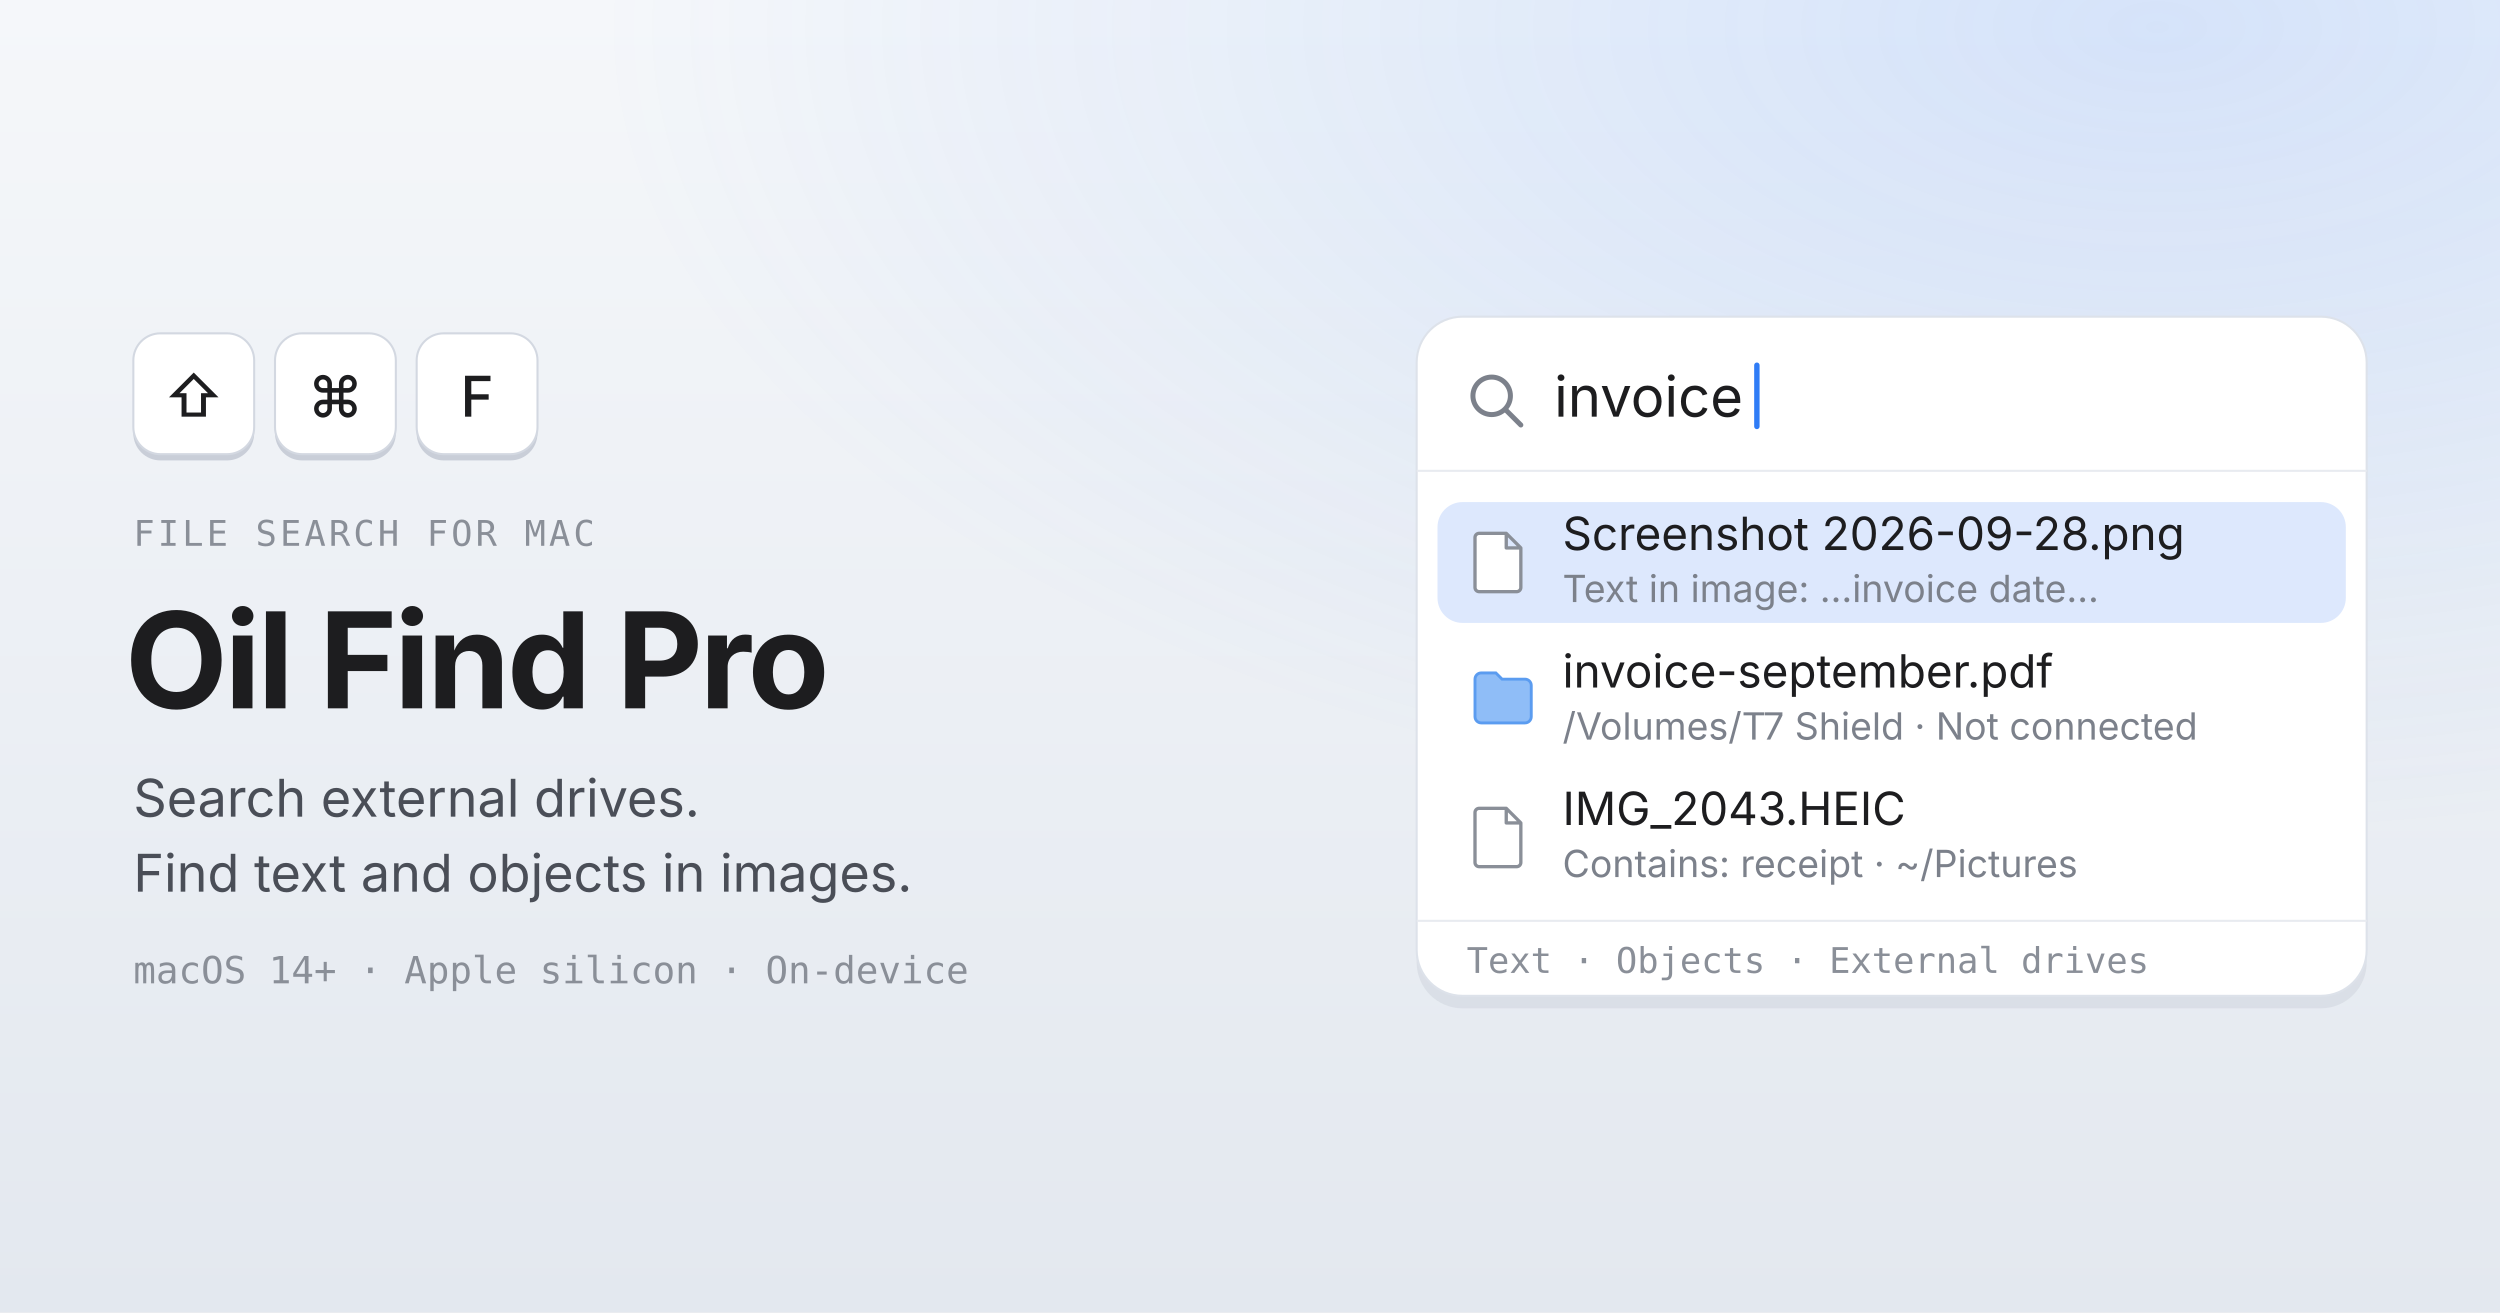
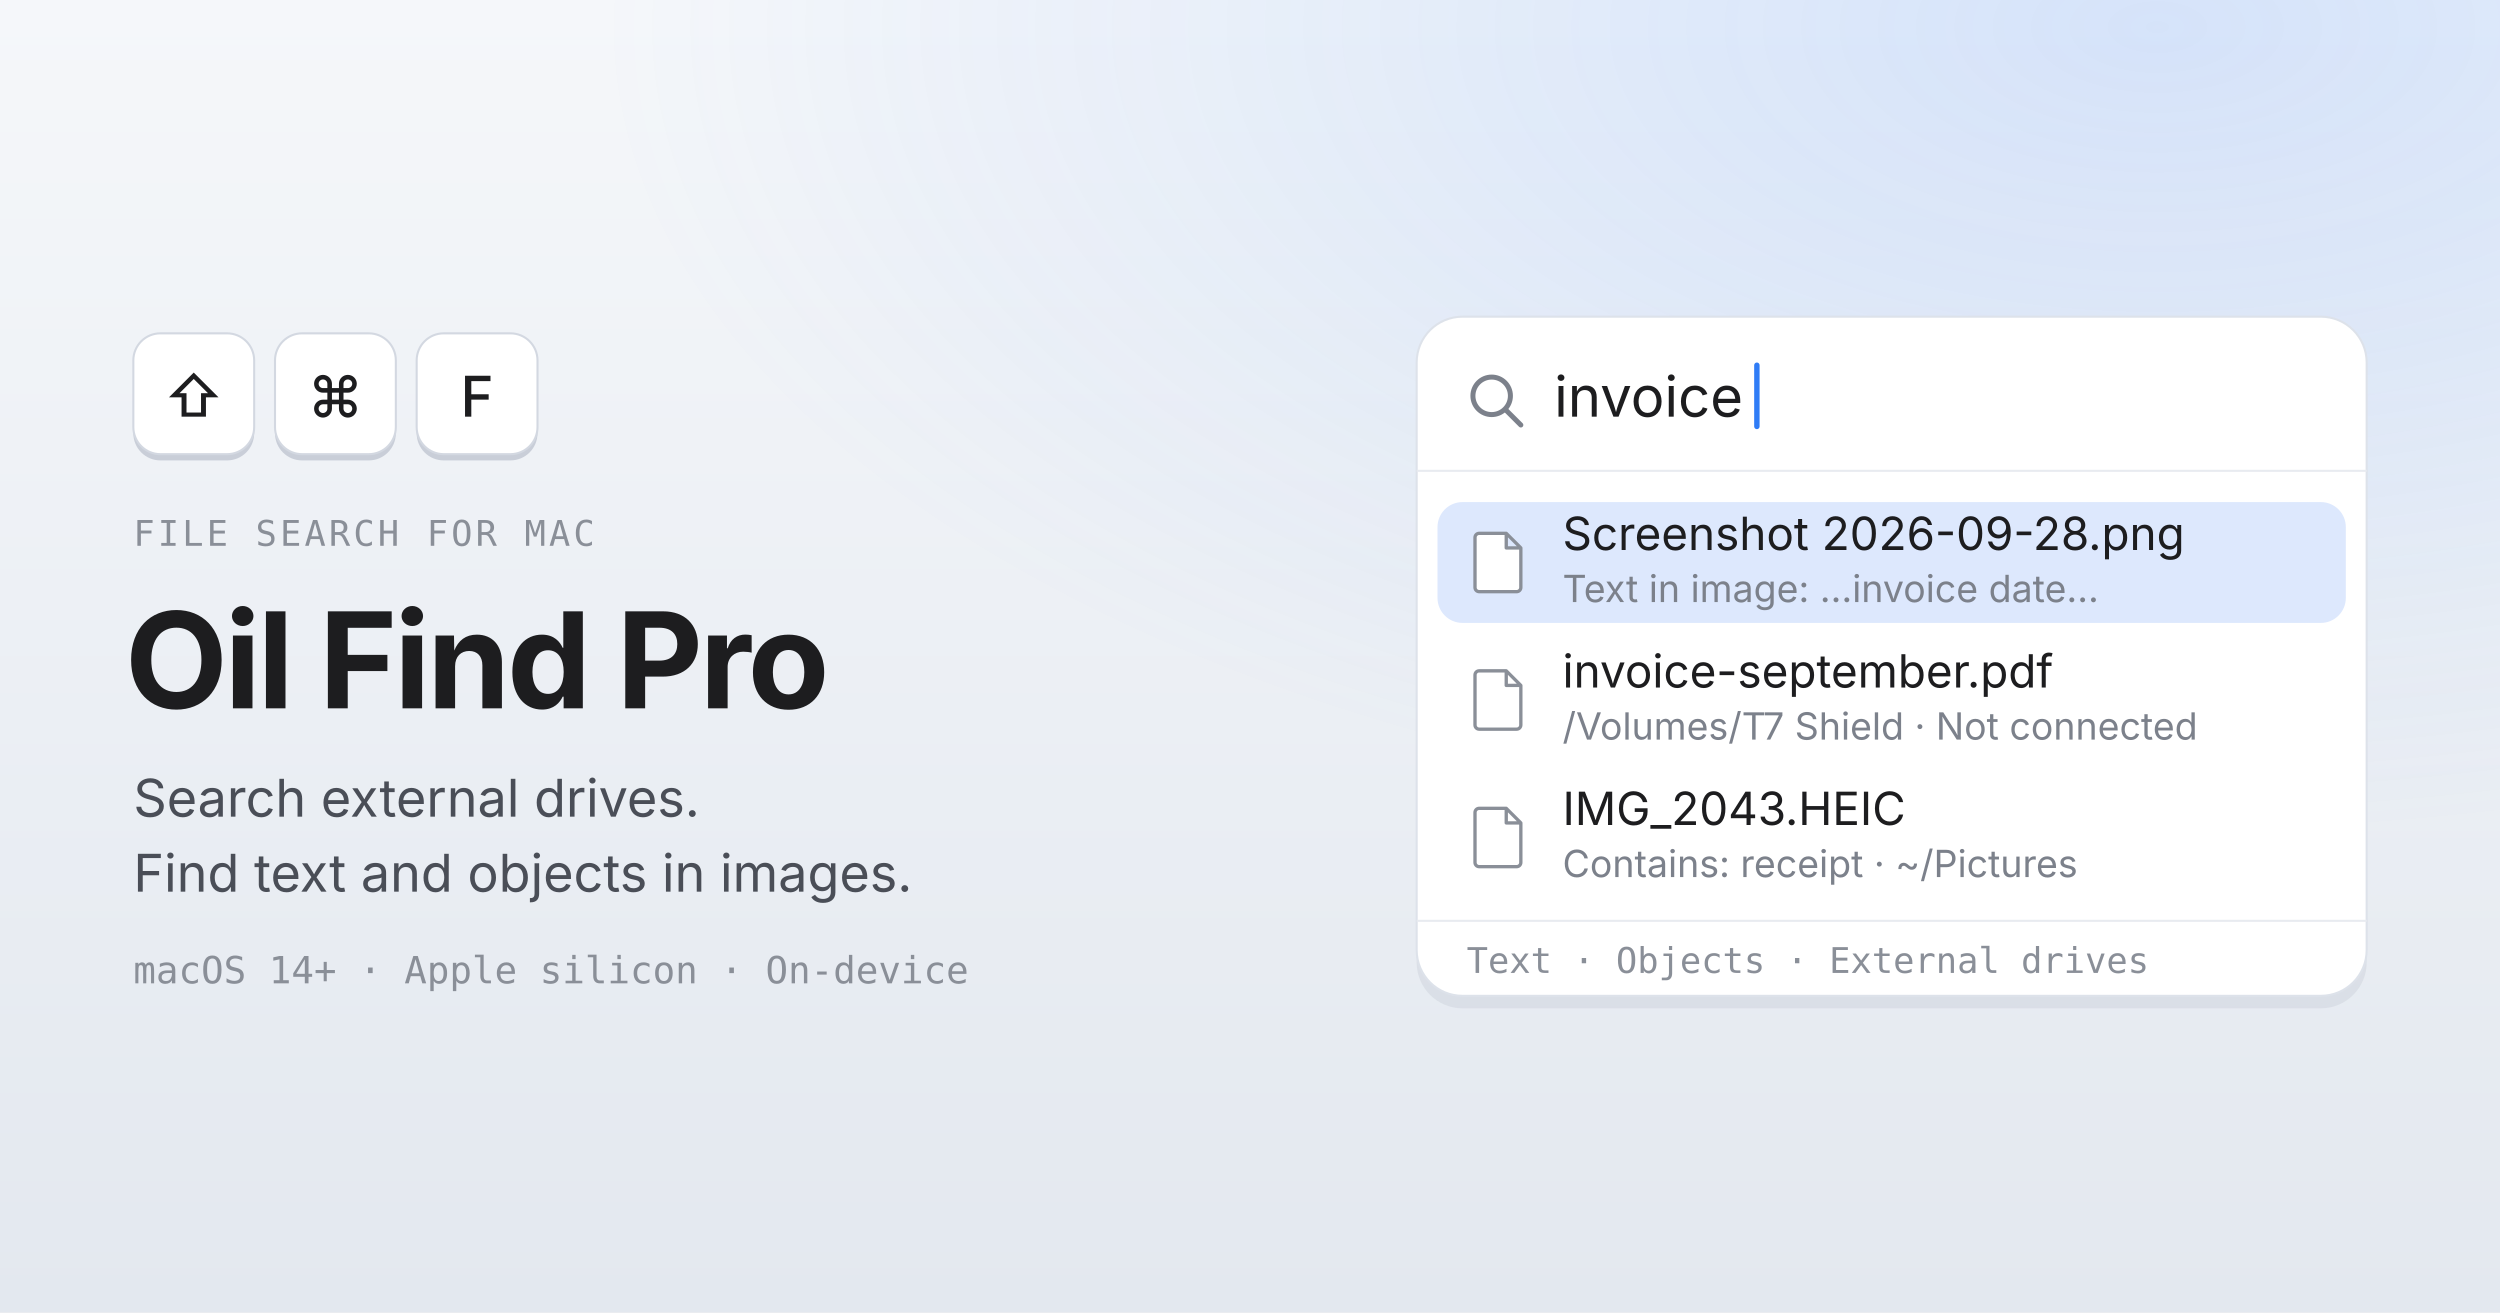
<svg xmlns="http://www.w3.org/2000/svg" width="1200" height="630" viewBox="0 0 1200 630" role="img" aria-labelledby="title desc">
  <defs>
    <linearGradient id="bg" x1="0" y1="0" x2="0" y2="1">
      <stop offset="0" stop-color="#f5f7fa" />
      <stop offset="1" stop-color="#e3e8ef" />
    </linearGradient>
    <radialGradient id="glow" cx="0.86" cy="0.02" r="0.62">
      <stop offset="0" stop-color="#2f7cf6" stop-opacity="0.16" />
      <stop offset="1" stop-color="#2f7cf6" stop-opacity="0" />
    </radialGradient>
  </defs>
  <rect width="1200" height="630" fill="url(#bg)" />
  <rect width="1200" height="630" fill="url(#glow)" />
  <g id="title-block" transform="translate(64 104)">
    <g transform="translate(0 56)">
      <g transform="translate(0 0)">
        <rect x="0" y="3" width="58" height="58" rx="13" fill="#c9ced8" />
        <rect x="0" y="0" width="58" height="58" rx="13" fill="#ffffff" stroke="#d3d8e1" />
        <text x="29" y="40" text-anchor="middle" font-family="-apple-system, BlinkMacSystemFont, 'SF Pro Display', 'Segoe UI', 'PingFang SC', 'Helvetica Neue', sans-serif" font-size="27" font-weight="500" fill="#1d1d1f">⇧</text>
      </g>
      <g transform="translate(68 0)">
        <rect x="0" y="3" width="58" height="58" rx="13" fill="#c9ced8" />
        <rect x="0" y="0" width="58" height="58" rx="13" fill="#ffffff" stroke="#d3d8e1" />
        <text x="29" y="40" text-anchor="middle" font-family="-apple-system, BlinkMacSystemFont, 'SF Pro Display', 'Segoe UI', 'PingFang SC', 'Helvetica Neue', sans-serif" font-size="27" font-weight="500" fill="#1d1d1f">⌘</text>
      </g>
      <g transform="translate(136 0)">
        <rect x="0" y="3" width="58" height="58" rx="13" fill="#c9ced8" />
        <rect x="0" y="0" width="58" height="58" rx="13" fill="#ffffff" stroke="#d3d8e1" />
        <text x="29" y="40" text-anchor="middle" font-family="-apple-system, BlinkMacSystemFont, 'SF Pro Display', 'Segoe UI', 'PingFang SC', 'Helvetica Neue', sans-serif" font-size="27" font-weight="500" fill="#1d1d1f">F</text>
      </g>
    </g>
    <text x="0" y="158" font-family="ui-monospace, SFMono-Regular, Menlo, monospace" font-size="17" letter-spacing="1.5" fill="#8a8f98">FILE SEARCH FOR MAC</text>
    <text x="-4" y="236" font-family="-apple-system, BlinkMacSystemFont, 'SF Pro Display', 'Segoe UI', 'PingFang SC', 'Helvetica Neue', sans-serif" font-size="64" font-weight="700" letter-spacing="-1.5" fill="#1d1d1f">Oil Find Pro</text>
    <text x="0" y="288" font-family="-apple-system, BlinkMacSystemFont, 'SF Pro Display', 'Segoe UI', 'PingFang SC', 'Helvetica Neue', sans-serif" font-size="25" fill="#4a4e57">Search external drives.</text>
    <text x="0" y="324" font-family="-apple-system, BlinkMacSystemFont, 'SF Pro Display', 'Segoe UI', 'PingFang SC', 'Helvetica Neue', sans-serif" font-size="25" fill="#4a4e57">Find text and objects in images.</text>
    <text x="0" y="368" font-family="ui-monospace, SFMono-Regular, Menlo, monospace" font-size="18" fill="#8a8f98">macOS 14+  ·  Apple silicon  ·  On-device</text>
  </g>
  <g id="search-proof" transform="translate(680 152)">
    <rect x="0" y="6" width="456" height="326" rx="22" fill="#1d2b44" opacity="0.07" />
    <rect x="0" y="0" width="456" height="326" rx="22" fill="#ffffff" stroke="#dde2ea" />
    <circle cx="36" cy="38" r="9" fill="none" stroke="#7c818b" stroke-width="2.4" />
    <path d="M43 45 L50 52" stroke="#7c818b" stroke-width="2.4" stroke-linecap="round" />
    <text x="66" y="48" font-family="-apple-system, BlinkMacSystemFont, 'SF Pro Display', 'Segoe UI', 'PingFang SC', 'Helvetica Neue', sans-serif" font-size="27" fill="#1d1d1f">invoice</text>
    <rect x="162" y="22" width="2.6" height="32" rx="1.3" fill="#2f7cf6" />
    <line x1="0" y1="74" x2="456" y2="74" stroke="#e8ebf0" />
    <g>
      <rect x="10" y="89" width="436" height="58" rx="12" fill="#dde8fd" />
      <path d="M30 104 h13 l7 7 v19 a2 2 0 0 1 -2 2 h-18 a2 2 0 0 1 -2 -2 v-24 a2 2 0 0 1 2 -2 z M43 104 v7 h7" fill="#ffffff" stroke="#8a8f98" stroke-width="1.6" stroke-linejoin="round" />
      <text x="70" y="112" font-family="-apple-system, BlinkMacSystemFont, 'SF Pro Display', 'Segoe UI', 'PingFang SC', 'Helvetica Neue', sans-serif" font-size="22" fill="#1d1d1f">Screenshot 2026-09-28.png</text>
      <text x="70" y="137" font-family="-apple-system, BlinkMacSystemFont, 'SF Pro Display', 'Segoe UI', 'PingFang SC', 'Helvetica Neue', sans-serif" font-size="18" fill="#7c818b">Text in image: …invoice date…</text>
-       <path d="M28 174 a3 3 0 0 1 3 -3 h7 l3 3 h11 a3 3 0 0 1 3 3 v15 a3 3 0 0 1 -3 3 h-21 a3 3 0 0 1 -3 -3 z" fill="#8fbdf7" stroke="#5b9cf0" stroke-width="1.4" />
+       <path d="M30 170 h13 l7 7 v19 a2 2 0 0 1 -2 2 h-18 a2 2 0 0 1 -2 -2 v-24 a2 2 0 0 1 2 -2 z M43 170 v7 h7" fill="#ffffff" stroke="#8a8f98" stroke-width="1.6" stroke-linejoin="round" />
      <text x="70" y="178" font-family="-apple-system, BlinkMacSystemFont, 'SF Pro Display', 'Segoe UI', 'PingFang SC', 'Helvetica Neue', sans-serif" font-size="22" fill="#1d1d1f">invoice-september.pdf</text>
      <text x="70" y="203" font-family="-apple-system, BlinkMacSystemFont, 'SF Pro Display', 'Segoe UI', 'PingFang SC', 'Helvetica Neue', sans-serif" font-size="18" fill="#7c818b">/Volumes/T7 Shield · Not connected</text>
      <path d="M30 236 h13 l7 7 v19 a2 2 0 0 1 -2 2 h-18 a2 2 0 0 1 -2 -2 v-24 a2 2 0 0 1 2 -2 z M43 236 v7 h7" fill="#ffffff" stroke="#8a8f98" stroke-width="1.6" stroke-linejoin="round" />
      <text x="70" y="244" font-family="-apple-system, BlinkMacSystemFont, 'SF Pro Display', 'Segoe UI', 'PingFang SC', 'Helvetica Neue', sans-serif" font-size="22" fill="#1d1d1f">IMG_2043.HEIC</text>
      <text x="70" y="269" font-family="-apple-system, BlinkMacSystemFont, 'SF Pro Display', 'Segoe UI', 'PingFang SC', 'Helvetica Neue', sans-serif" font-size="18" fill="#7c818b">Contains: receipt · ~/Pictures</text>
    </g>
    <line x1="0" y1="290" x2="456" y2="290" stroke="#e8ebf0" />
    <text x="24" y="315" font-family="ui-monospace, SFMono-Regular, Menlo, monospace" font-size="17" fill="#8a8f98">Text · Objects · External drives</text>
  </g>
</svg>
